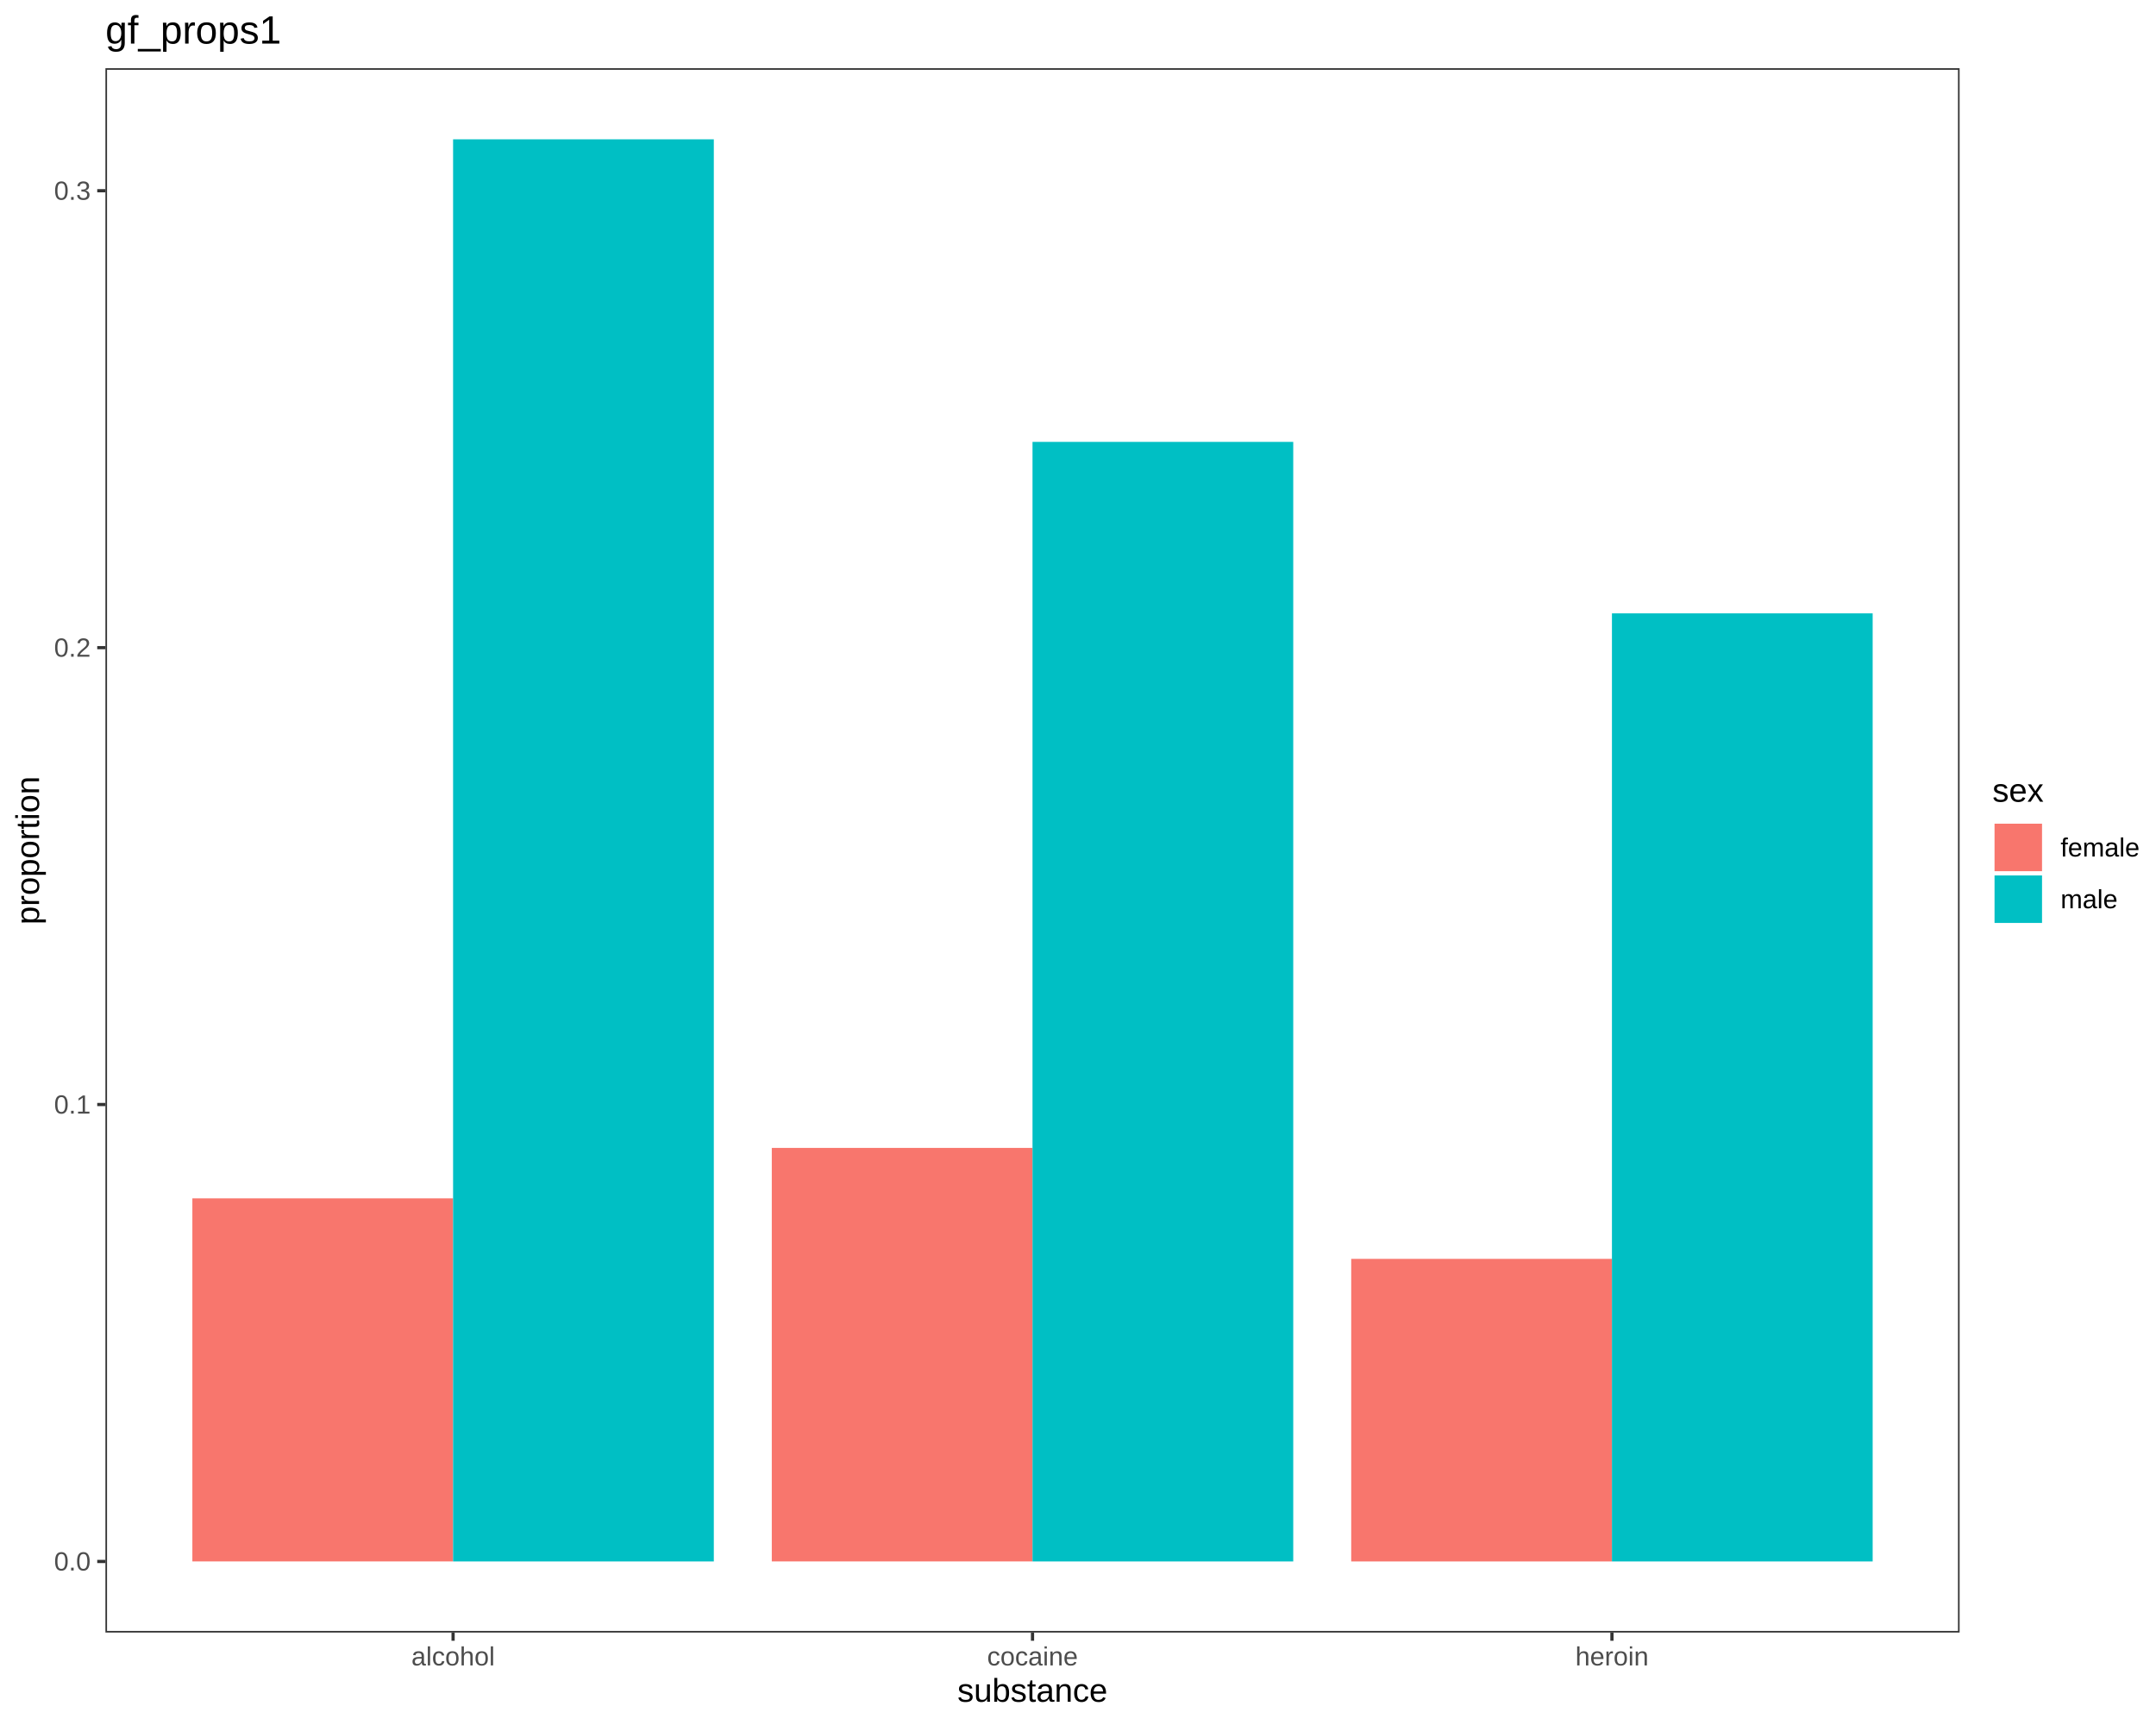
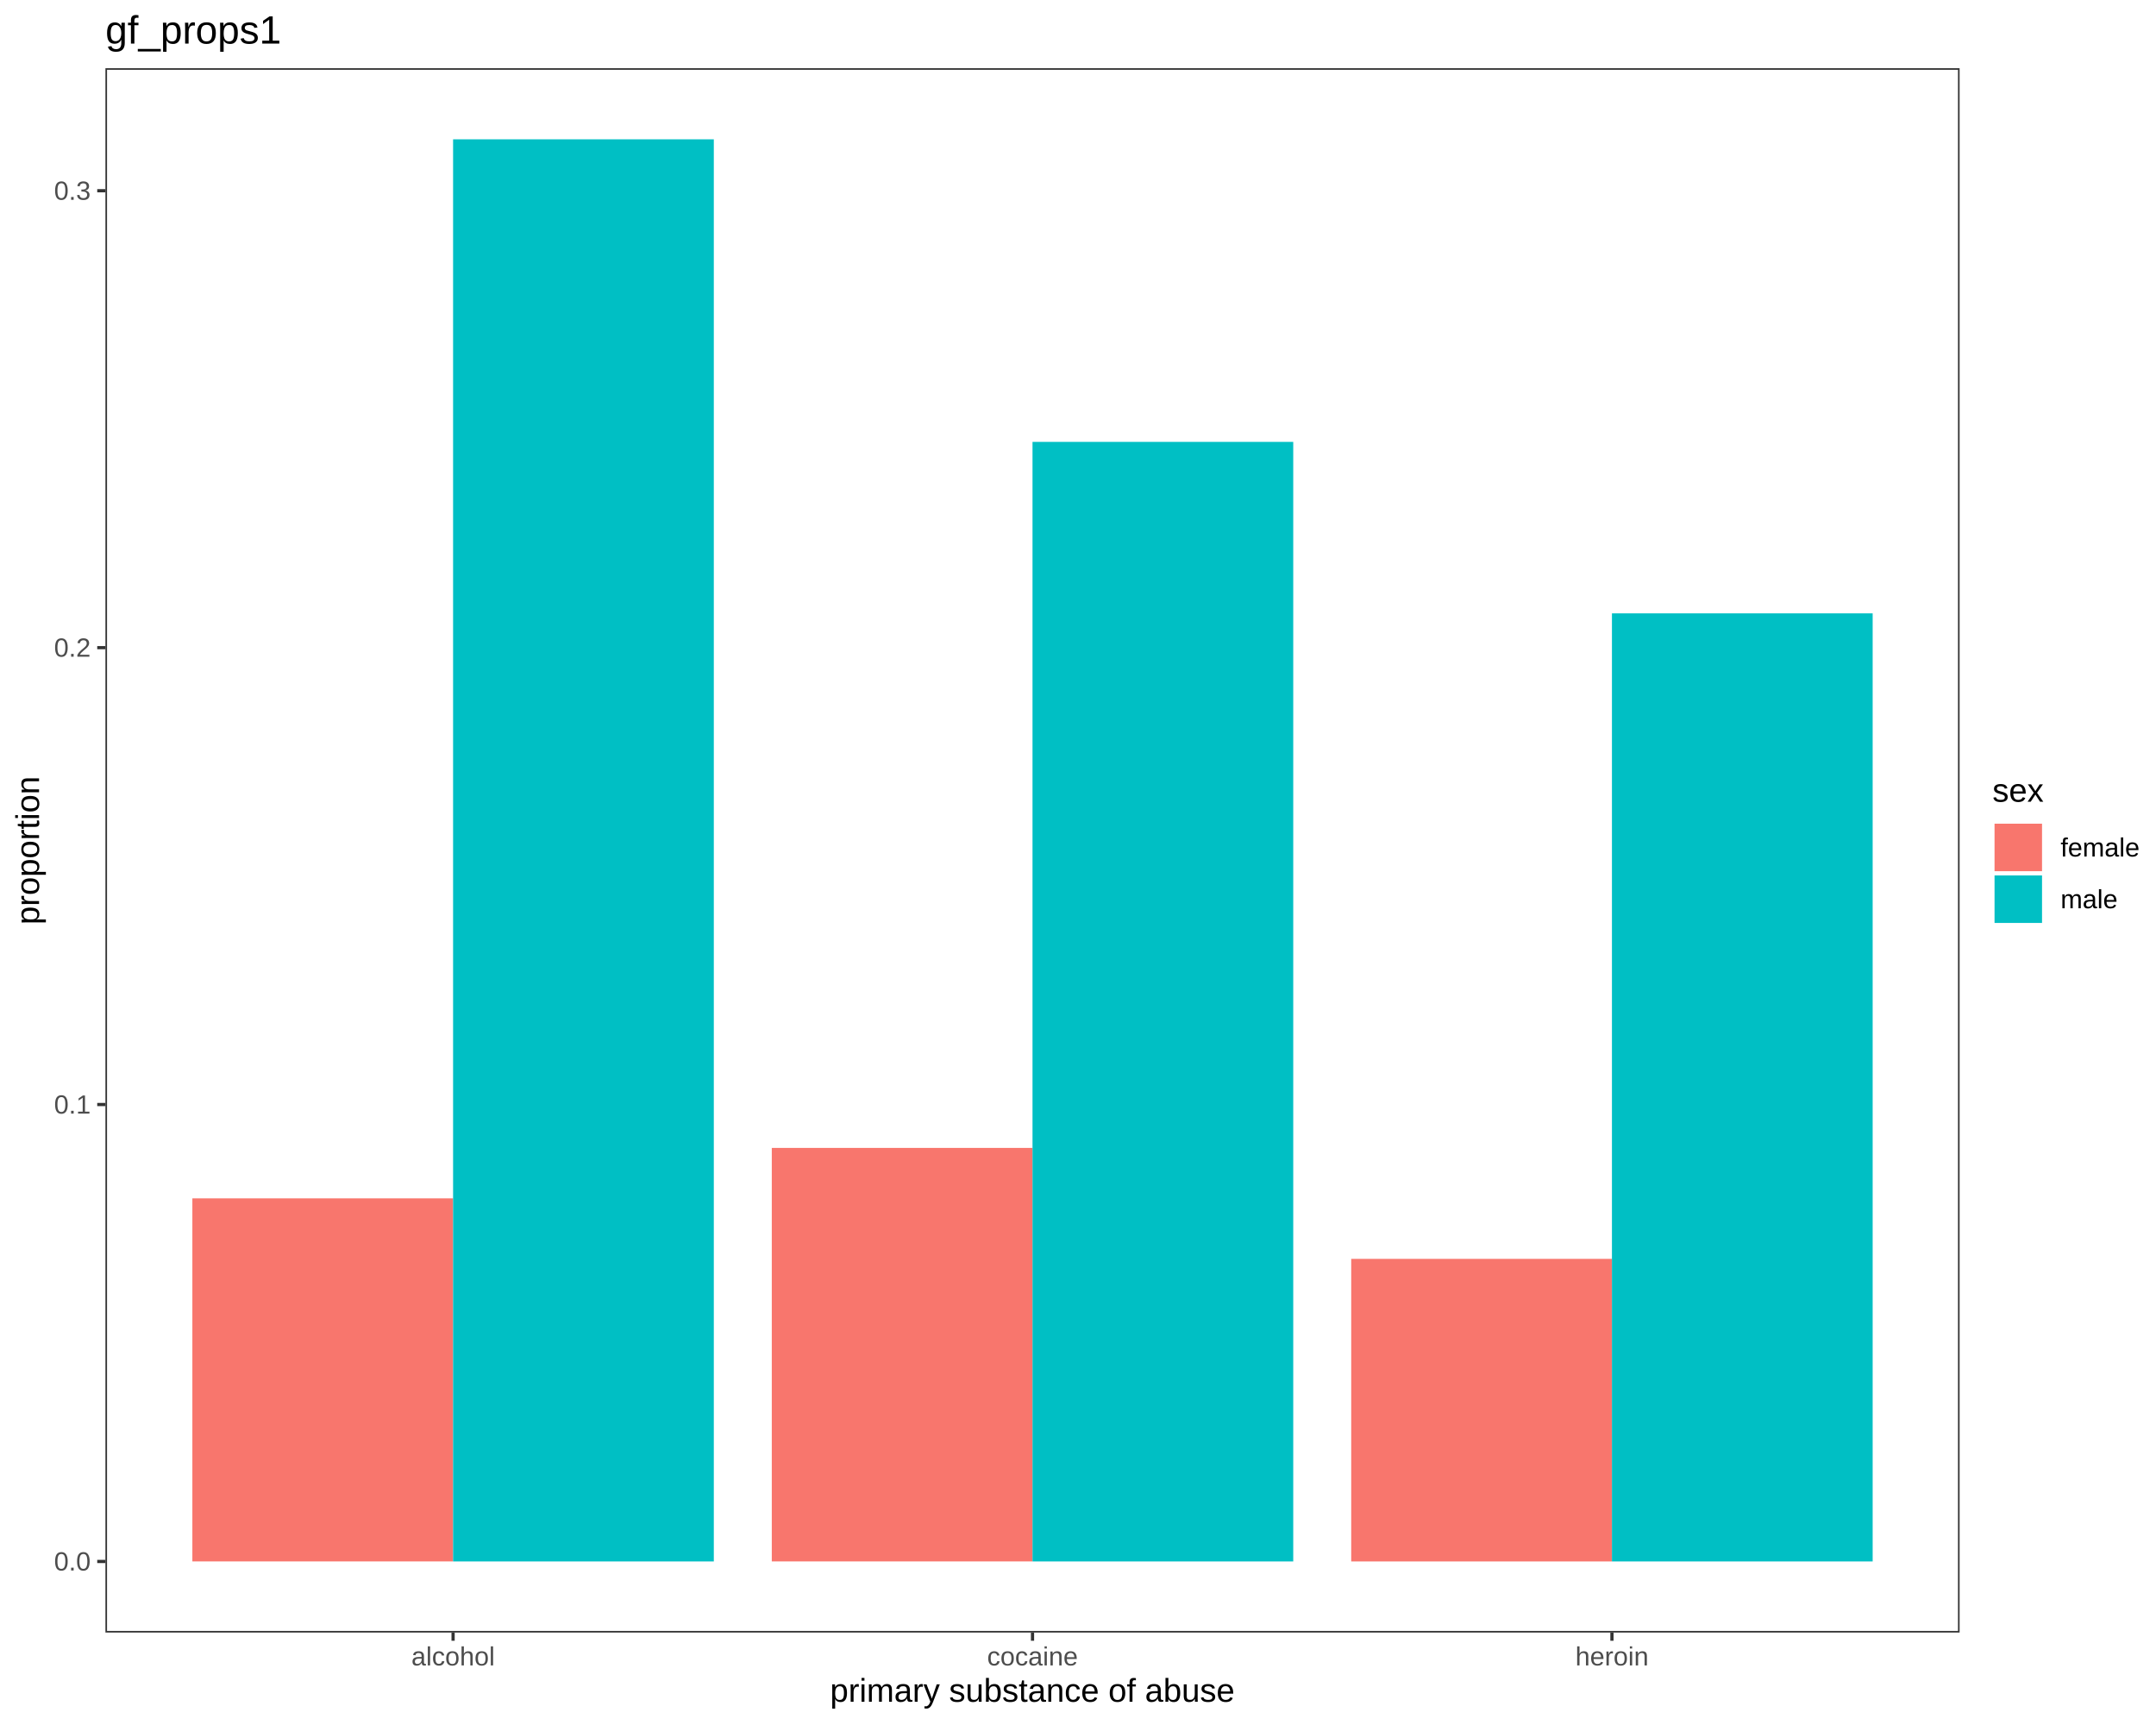
<svg xmlns="http://www.w3.org/2000/svg" viewBox="0 0 720.00 576.00">
  <defs>
    <style type="text/css">
    line, polyline, polygon, path, rect, circle {
      fill: none;
      stroke: #000000;
      stroke-linecap: round;
      stroke-linejoin: round;
      stroke-miterlimit: 10.00;
    }
  </style>
  </defs>
  <rect width="100%" height="100%" style="stroke: none; fill: #FFFFFF;" />
  <rect x="0.00" y="0.00" width="720.00" height="576.00" style="stroke-width: 1.07; stroke: #FFFFFF; fill: #FFFFFF;" />
  <defs>
    <clipPath id="cpMzUuMjF8NjU0LjQxfDU0NS4xM3wyMi43Nw==">
      <rect x="35.21" y="22.77" width="619.20" height="522.36" />
    </clipPath>
  </defs>
  <rect x="35.21" y="22.77" width="619.20" height="522.36" style="stroke-width: 1.07; stroke: none; fill: #FFFFFF;" clip-path="url(#cpMzUuMjF8NjU0LjQxfDU0NS4xM3wyMi43Nw==)" />
  <rect x="64.24" y="400.14" width="87.07" height="121.24" style="stroke-width: 1.07; stroke: none; stroke-linecap: square; stroke-linejoin: miter; fill: #F8766D;" clip-path="url(#cpMzUuMjF8NjU0LjQxfDU0NS4xM3wyMi43Nw==)" />
  <rect x="257.74" y="383.30" width="87.07" height="138.08" style="stroke-width: 1.07; stroke: none; stroke-linecap: square; stroke-linejoin: miter; fill: #F8766D;" clip-path="url(#cpMzUuMjF8NjU0LjQxfDU0NS4xM3wyMi43Nw==)" />
  <rect x="451.24" y="420.35" width="87.07" height="101.04" style="stroke-width: 1.07; stroke: none; stroke-linecap: square; stroke-linejoin: miter; fill: #F8766D;" clip-path="url(#cpMzUuMjF8NjU0LjQxfDU0NS4xM3wyMi43Nw==)" />
  <rect x="151.31" y="46.52" width="87.07" height="474.87" style="stroke-width: 1.07; stroke: none; stroke-linecap: square; stroke-linejoin: miter; fill: #00BFC4;" clip-path="url(#cpMzUuMjF8NjU0LjQxfDU0NS4xM3wyMi43Nw==)" />
  <rect x="344.81" y="147.55" width="87.07" height="373.84" style="stroke-width: 1.07; stroke: none; stroke-linecap: square; stroke-linejoin: miter; fill: #00BFC4;" clip-path="url(#cpMzUuMjF8NjU0LjQxfDU0NS4xM3wyMi43Nw==)" />
  <rect x="538.31" y="204.81" width="87.07" height="316.58" style="stroke-width: 1.07; stroke: none; stroke-linecap: square; stroke-linejoin: miter; fill: #00BFC4;" clip-path="url(#cpMzUuMjF8NjU0LjQxfDU0NS4xM3wyMi43Nw==)" />
  <rect x="35.21" y="22.77" width="619.20" height="522.36" style="stroke-width: 1.07; stroke: #333333;" clip-path="url(#cpMzUuMjF8NjU0LjQxfDU0NS4xM3wyMi43Nw==)" />
  <defs>
    <clipPath id="cpMC4wMHw3MjAuMDB8NTc2LjAwfDAuMDA=">
      <rect x="0.00" y="0.00" width="720.00" height="576.00" />
    </clipPath>
  </defs>
  <g clip-path="url(#cpMC4wMHw3MjAuMDB8NTc2LjAwfDAuMDA=)">
    <text x="18.06" y="524.41" style="font-size: 8.80px; fill: #4D4D4D; font-family: Liberation Sans;" textLength="12.22px" lengthAdjust="spacingAndGlyphs">0.0</text>
  </g>
  <g clip-path="url(#cpMC4wMHw3MjAuMDB8NTc2LjAwfDAuMDA=)">
    <text x="18.06" y="371.85" style="font-size: 8.80px; fill: #4D4D4D; font-family: Liberation Sans;" textLength="12.22px" lengthAdjust="spacingAndGlyphs">0.1</text>
  </g>
  <g clip-path="url(#cpMC4wMHw3MjAuMDB8NTc2LjAwfDAuMDA=)">
    <text x="18.06" y="219.28" style="font-size: 8.80px; fill: #4D4D4D; font-family: Liberation Sans;" textLength="12.22px" lengthAdjust="spacingAndGlyphs">0.2</text>
  </g>
  <g clip-path="url(#cpMC4wMHw3MjAuMDB8NTc2LjAwfDAuMDA=)">
    <text x="18.06" y="66.71" style="font-size: 8.80px; fill: #4D4D4D; font-family: Liberation Sans;" textLength="12.22px" lengthAdjust="spacingAndGlyphs">0.3</text>
  </g>
  <polyline points="32.47,521.39 35.21,521.39 " style="stroke-width: 1.07; stroke: #333333; stroke-linecap: butt;" clip-path="url(#cpMC4wMHw3MjAuMDB8NTc2LjAwfDAuMDA=)" />
  <polyline points="32.47,368.82 35.21,368.82 " style="stroke-width: 1.07; stroke: #333333; stroke-linecap: butt;" clip-path="url(#cpMC4wMHw3MjAuMDB8NTc2LjAwfDAuMDA=)" />
  <polyline points="32.47,216.26 35.21,216.26 " style="stroke-width: 1.07; stroke: #333333; stroke-linecap: butt;" clip-path="url(#cpMC4wMHw3MjAuMDB8NTc2LjAwfDAuMDA=)" />
  <polyline points="32.47,63.69 35.21,63.69 " style="stroke-width: 1.07; stroke: #333333; stroke-linecap: butt;" clip-path="url(#cpMC4wMHw3MjAuMDB8NTc2LjAwfDAuMDA=)" />
  <polyline points="151.31,547.87 151.31,545.13 " style="stroke-width: 1.07; stroke: #333333; stroke-linecap: butt;" clip-path="url(#cpMC4wMHw3MjAuMDB8NTc2LjAwfDAuMDA=)" />
  <polyline points="344.81,547.87 344.81,545.13 " style="stroke-width: 1.07; stroke: #333333; stroke-linecap: butt;" clip-path="url(#cpMC4wMHw3MjAuMDB8NTc2LjAwfDAuMDA=)" />
  <polyline points="538.31,547.87 538.31,545.13 " style="stroke-width: 1.07; stroke: #333333; stroke-linecap: butt;" clip-path="url(#cpMC4wMHw3MjAuMDB8NTc2LjAwfDAuMDA=)" />
  <g clip-path="url(#cpMC4wMHw3MjAuMDB8NTc2LjAwfDAuMDA=)">
    <text x="137.38" y="556.11" style="font-size: 8.80px; fill: #4D4D4D; font-family: Liberation Sans;" textLength="27.88px" lengthAdjust="spacingAndGlyphs">alcohol</text>
  </g>
  <g clip-path="url(#cpMC4wMHw3MjAuMDB8NTc2LjAwfDAuMDA=)">
    <text x="329.65" y="556.11" style="font-size: 8.80px; fill: #4D4D4D; font-family: Liberation Sans;" textLength="30.33px" lengthAdjust="spacingAndGlyphs">cocaine</text>
  </g>
  <g clip-path="url(#cpMC4wMHw3MjAuMDB8NTc2LjAwfDAuMDA=)">
    <text x="526.09" y="556.11" style="font-size: 8.80px; fill: #4D4D4D; font-family: Liberation Sans;" textLength="24.44px" lengthAdjust="spacingAndGlyphs">heroin</text>
  </g>
  <g clip-path="url(#cpMC4wMHw3MjAuMDB8NTc2LjAwfDAuMDA=)">
-     <text x="319.72" y="568.24" style="font-size: 11.00px; font-family: Liberation Sans;" textLength="50.19px" lengthAdjust="spacingAndGlyphs">substance</text>
+     <text x="277.20" y="568.24" style="font-size: 11.00px; font-family: Liberation Sans;" textLength="135.22px" lengthAdjust="spacingAndGlyphs">primary substance of abuse</text>
  </g>
  <g clip-path="url(#cpMC4wMHw3MjAuMDB8NTc2LjAwfDAuMDA=)">
    <text transform="translate(13.04,308.73) rotate(-90)" style="font-size: 11.00px; font-family: Liberation Sans;" textLength="49.56px" lengthAdjust="spacingAndGlyphs">proportion</text>
  </g>
  <rect x="665.37" y="259.01" width="49.15" height="49.88" style="stroke-width: 1.07; stroke: none; fill: #FFFFFF;" clip-path="url(#cpMC4wMHw3MjAuMDB8NTc2LjAwfDAuMDA=)" />
  <g clip-path="url(#cpMC4wMHw3MjAuMDB8NTc2LjAwfDAuMDA=)">
    <text x="665.37" y="267.71" style="font-size: 11.00px; font-family: Liberation Sans;" textLength="17.12px" lengthAdjust="spacingAndGlyphs">sex</text>
  </g>
  <rect x="665.37" y="274.33" width="17.28" height="17.28" style="stroke-width: 1.07; stroke: none; fill: #FFFFFF;" clip-path="url(#cpMC4wMHw3MjAuMDB8NTc2LjAwfDAuMDA=)" />
  <rect x="666.08" y="275.04" width="15.86" height="15.86" style="stroke-width: 1.07; stroke: none; stroke-linecap: square; stroke-linejoin: miter; fill: #F8766D;" clip-path="url(#cpMC4wMHw3MjAuMDB8NTc2LjAwfDAuMDA=)" />
  <rect x="665.37" y="291.61" width="17.28" height="17.28" style="stroke-width: 1.07; stroke: none; fill: #FFFFFF;" clip-path="url(#cpMC4wMHw3MjAuMDB8NTc2LjAwfDAuMDA=)" />
  <rect x="666.08" y="292.32" width="15.86" height="15.86" style="stroke-width: 1.07; stroke: none; stroke-linecap: square; stroke-linejoin: miter; fill: #00BFC4;" clip-path="url(#cpMC4wMHw3MjAuMDB8NTc2LjAwfDAuMDA=)" />
  <g clip-path="url(#cpMC4wMHw3MjAuMDB8NTc2LjAwfDAuMDA=)">
    <text x="688.13" y="286.00" style="font-size: 8.80px; font-family: Liberation Sans;" textLength="26.39px" lengthAdjust="spacingAndGlyphs">female</text>
  </g>
  <g clip-path="url(#cpMC4wMHw3MjAuMDB8NTc2LjAwfDAuMDA=)">
    <text x="688.13" y="303.28" style="font-size: 8.80px; font-family: Liberation Sans;" textLength="19.06px" lengthAdjust="spacingAndGlyphs">male</text>
  </g>
  <g clip-path="url(#cpMC4wMHw3MjAuMDB8NTc2LjAwfDAuMDA=)">
    <text x="35.21" y="14.56" style="font-size: 13.20px; font-family: Liberation Sans;" textLength="58.61px" lengthAdjust="spacingAndGlyphs">gf_props1</text>
  </g>
</svg>
